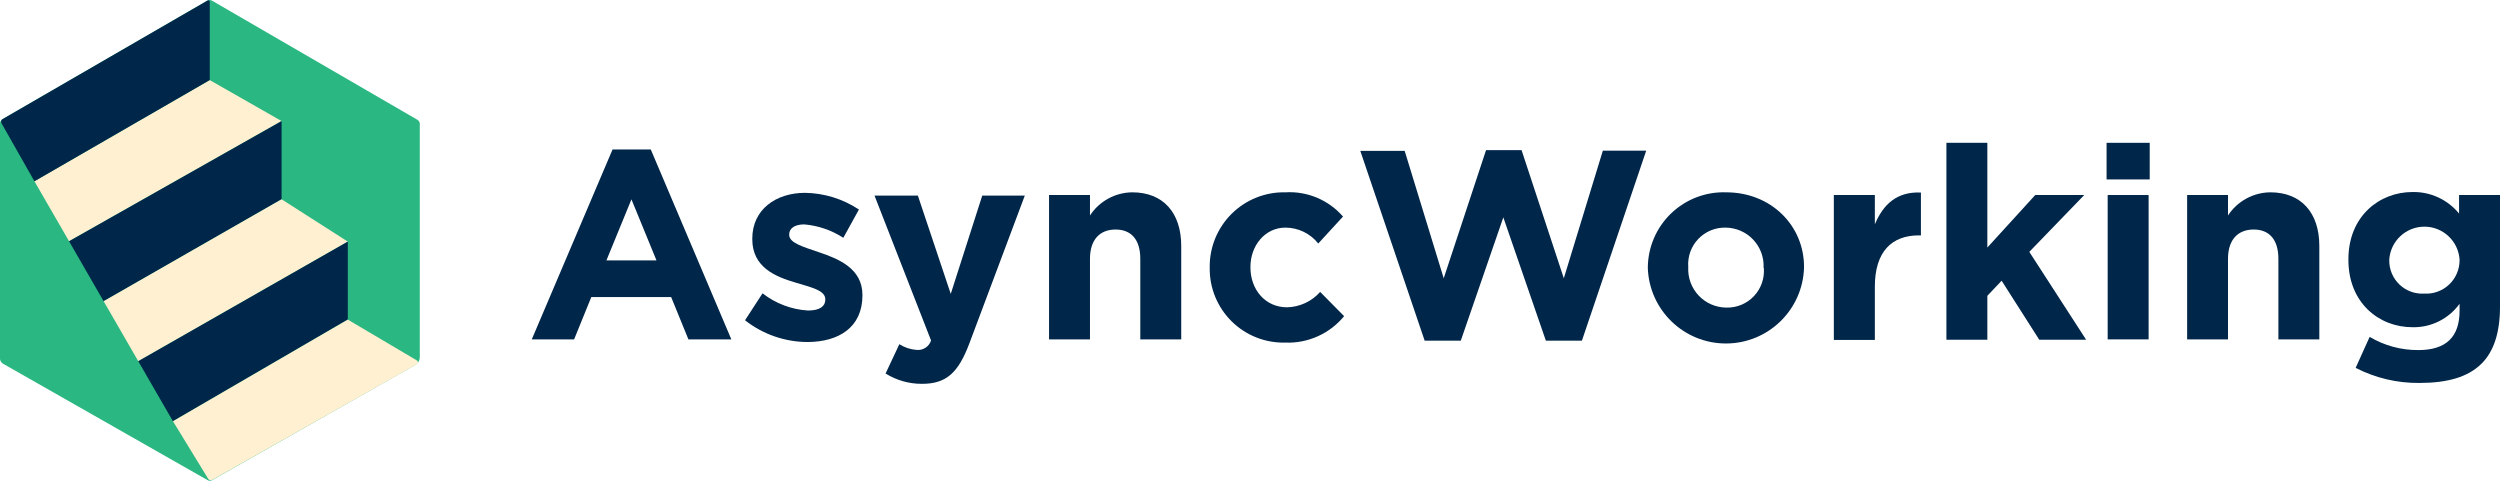
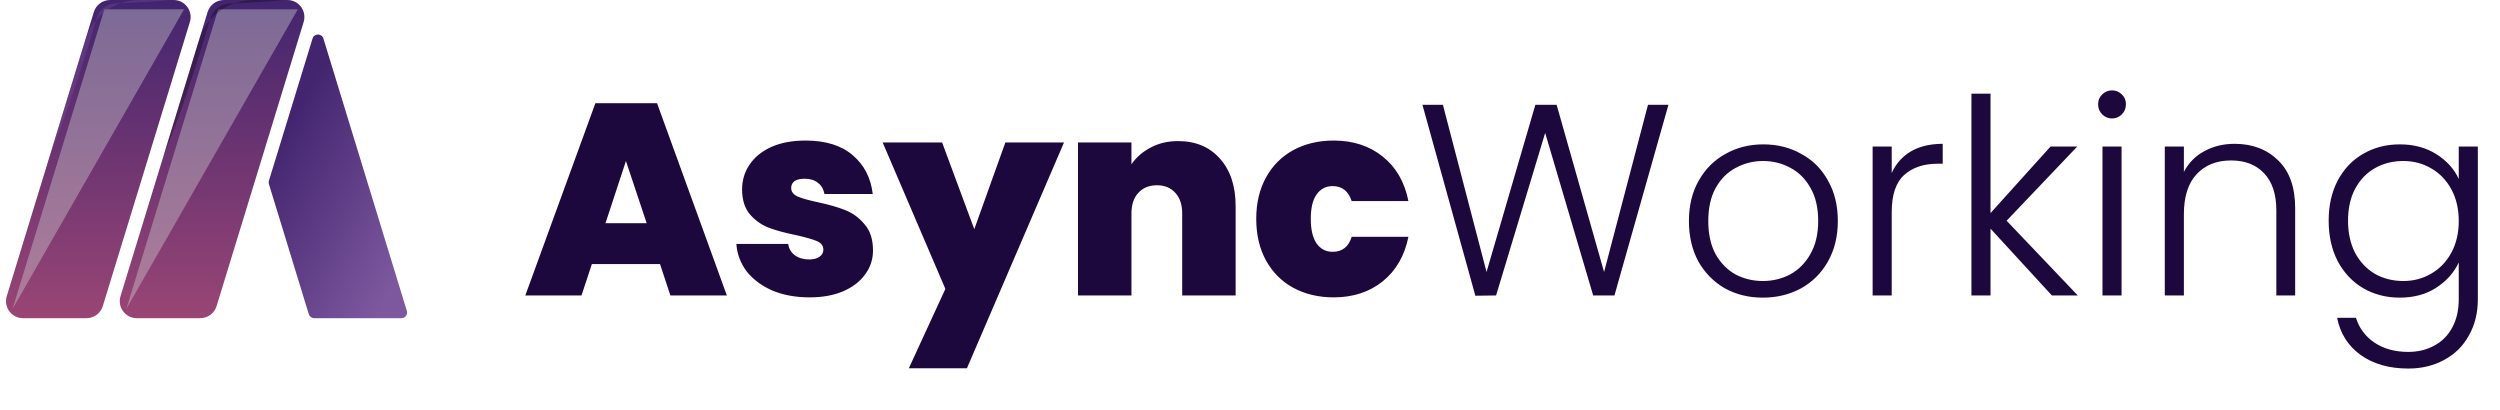
- <svg xmlns="http://www.w3.org/2000/svg" viewBox="0 0 341.36 65.63">
+ <svg xmlns="http://www.w3.org/2000/svg" width="220" height="36" fill="none" viewBox="0 0 220 36">
+   <path fill="url(#paint0_linear)" d="M15.275 0c1.008 0 1.73.975 1.434 1.94l-7.663 25c-.193.63-.775 1.06-1.434 1.06H2.029c-1.009 0-1.73-.975-1.434-1.94L4.48 13.385l.005-.014.004-.018L8.257 1.06C8.45.43 9.032 0 9.691 0h5.584z" />
+   <path fill="url(#paint1_linear)" d="M25.287 0c1.009 0 1.73.975 1.434 1.94l-7.662 25c-.194.63-.775 1.06-1.434 1.06H12.04c-1.008 0-1.73-.975-1.434-1.94l3.799-12.393L18.27 1.06C18.463.43 19.045 0 19.704 0h5.583z" />
+   <path fill="url(#paint2_linear)" d="M35.802 27.354c.098.32-.142.646-.478.646h-7.671c-.22 0-.414-.143-.479-.353l-1.44-4.693v-.004-.004L23.665 16.2c-.03-.095-.03-.197 0-.293l3.838-12.516c.144-.471.811-.471.956 0l7.342 23.962z" />
+   <path fill="#D3D3D3" d="M16.196.823L1.108 27.176 9.187.823h7.009zM26.208.823L11.12 27.176 19.2.823h7.008z" opacity=".4" />
+   <path fill="#7D589F" d="M14.917 0c-1.055.11-2.109.181-3.167.235-.528.029-1.055.057-1.582.074-.779.03-1.454.555-1.67 1.304l-.05.178-.503 1.676c-.164.556-.348 1.112-.52 1.668-.17.556-.35 1.112-.535 1.664-.183.551-.363 1.111-.56 1.659-.196.548-.38 1.104-.58 1.651-.396 1.095-.809 2.178-1.263 3.253L7.5 3.535C8.143 1.435 10.082 0 12.28 0h2.638z" opacity=".3" />
+   <path fill="#000" d="M25.068 0c-1.079.11-2.158.181-3.237.235-.539.032-1.078.057-1.618.074-.8.03-1.494.568-1.715 1.338l-.05.177-.511 1.713-.532 1.704c-.175.573-.36 1.137-.547 1.7-.188.565-.372 1.133-.572 1.697-.2.565-.384 1.129-.593 1.685-.4 1.124-.825 2.24-1.287 3.343L17.51 3.535C18.155 1.435 20.095 0 22.291 0h2.777z" opacity=".3" />
+   <path fill="#1D083D" d="M58.083 23.24h-6L51.171 26h-4.944l6.168-16.92h5.424L63.963 26h-4.968l-.912-2.76zm-1.176-3.6l-1.824-5.472-1.8 5.472h3.624zm14.325 6.528c-1.216 0-2.304-.2-3.264-.6-.944-.416-1.696-.976-2.256-1.68-.544-.72-.848-1.528-.912-2.424h4.56c.064.432.264.768.6 1.008.336.24.752.36 1.248.36.384 0 .688-.08.912-.24.224-.16.336-.368.336-.624 0-.336-.184-.584-.552-.744-.368-.16-.976-.336-1.824-.528-.96-.192-1.76-.408-2.4-.648-.64-.24-1.2-.632-1.68-1.176-.464-.544-.696-1.28-.696-2.208 0-.8.216-1.52.648-2.16.432-.656 1.064-1.176 1.896-1.56.848-.384 1.864-.576 3.048-.576 1.76 0 3.144.432 4.152 1.296 1.008.864 1.592 2 1.752 3.408h-4.248c-.08-.432-.272-.76-.576-.984-.288-.24-.68-.36-1.176-.36-.384 0-.68.072-.888.216-.192.144-.288.344-.288.6 0 .32.184.568.552.744.368.16.96.328 1.776.504.976.208 1.784.44 2.424.696.656.256 1.224.672 1.704 1.248.496.56.744 1.328.744 2.304 0 .784-.232 1.488-.696 2.112-.448.624-1.096 1.12-1.944 1.488-.832.352-1.816.528-2.952.528zm22.401-13.632l-8.544 19.872h-5.112l3.216-6.984-5.52-12.888h5.232l2.832 7.632 2.736-7.632h5.16zm10.039-.12c1.552 0 2.784.52 3.696 1.56.912 1.024 1.368 2.416 1.368 4.176V26h-4.704v-7.224c0-.768-.2-1.368-.6-1.8-.4-.448-.936-.672-1.608-.672-.704 0-1.256.224-1.656.672-.4.432-.6 1.032-.6 1.8V26h-4.704V12.536h4.703v1.92c.417-.608.977-1.096 1.681-1.464.704-.384 1.512-.576 2.424-.576zm6.877 6.84c0-1.392.288-2.608.864-3.648.576-1.04 1.376-1.84 2.4-2.4 1.04-.56 2.224-.84 3.552-.84 1.712 0 3.152.472 4.32 1.416 1.168.928 1.92 2.232 2.256 3.912h-4.992c-.288-.88-.848-1.32-1.68-1.32-.592 0-1.064.248-1.416.744-.336.48-.504 1.192-.504 2.136 0 .944.168 1.664.504 2.16.352.496.824.744 1.416.744.848 0 1.408-.44 1.68-1.32h4.992c-.336 1.664-1.088 2.968-2.256 3.912-1.168.944-2.608 1.416-4.32 1.416-1.328 0-2.512-.28-3.552-.84-1.024-.56-1.824-1.36-2.4-2.4-.576-1.04-.864-2.264-.864-3.672zm36.274-10.032L142.071 26h-1.872l-4.224-14.304L131.655 26l-1.824.024-4.656-16.8h1.8l3.84 14.712 4.296-14.712h1.872l4.176 14.712 3.864-14.712h1.8zm8.306 16.968c-1.232 0-2.344-.272-3.336-.816-.976-.56-1.752-1.344-2.328-2.352-.56-1.024-.84-2.216-.84-3.576 0-1.36.288-2.544.864-3.552.576-1.024 1.36-1.808 2.352-2.352.992-.56 2.104-.84 3.336-.84 1.232 0 2.344.28 3.336.84 1.008.544 1.792 1.328 2.352 2.352.576 1.008.864 2.192.864 3.552 0 1.344-.288 2.528-.864 3.552-.576 1.024-1.368 1.816-2.376 2.376-1.008.544-2.128.816-3.36.816zm0-1.464c.864 0 1.664-.192 2.4-.576.736-.4 1.328-.992 1.776-1.776.464-.8.696-1.776.696-2.928s-.224-2.12-.672-2.904c-.448-.8-1.04-1.392-1.776-1.776-.736-.4-1.536-.6-2.4-.6-.864 0-1.664.2-2.4.6-.736.384-1.328.976-1.776 1.776-.432.784-.648 1.752-.648 2.904s.216 2.128.648 2.928c.448.784 1.032 1.376 1.752 1.776.736.384 1.536.576 2.4.576zm11.342-9.504c.368-.816.928-1.448 1.68-1.896.768-.448 1.704-.672 2.808-.672v1.752h-.456c-1.216 0-2.192.328-2.928.984-.736.656-1.104 1.752-1.104 3.288V26h-1.68V12.896h1.68v2.328zM180.566 26l-5.4-5.88V26h-1.68V8.24h1.68v10.512l5.28-5.856h2.352l-6.216 6.528L182.846 26h-2.28zm5.292-15.576c-.336 0-.624-.12-.864-.36s-.36-.536-.36-.888.12-.64.36-.864c.24-.24.528-.36.864-.36.336 0 .624.12.864.36.24.224.36.512.36.864s-.12.648-.36.888-.528.36-.864.36zm.84 2.472V26h-1.68V12.896h1.68zm9.948-.24c1.568 0 2.848.488 3.84 1.464.992.96 1.488 2.36 1.488 4.2V26h-1.656v-7.488c0-1.424-.36-2.512-1.08-3.264-.704-.752-1.672-1.128-2.904-1.128-1.264 0-2.272.4-3.024 1.2-.752.8-1.128 1.976-1.128 3.528V26h-1.68V12.896h1.68v2.232c.416-.8 1.016-1.408 1.8-1.824.784-.432 1.672-.648 2.664-.648zm14.54.048c1.232 0 2.304.288 3.216.864.912.576 1.568 1.304 1.968 2.184v-2.856h1.68v13.44c0 1.2-.264 2.264-.792 3.192-.512.928-1.232 1.64-2.16 2.136-.928.512-1.984.768-3.168.768-1.68 0-3.08-.4-4.2-1.2-1.104-.8-1.792-1.888-2.064-3.264h1.656c.288.912.832 1.64 1.632 2.184.816.544 1.808.816 2.976.816.848 0 1.608-.184 2.28-.552.672-.352 1.2-.88 1.584-1.584.384-.704.576-1.536.576-2.496v-3.24c-.416.896-1.08 1.64-1.992 2.232-.896.576-1.96.864-3.192.864-1.2 0-2.28-.28-3.24-.84-.944-.56-1.688-1.352-2.232-2.376-.528-1.024-.792-2.208-.792-3.552 0-1.344.264-2.52.792-3.528.544-1.024 1.288-1.808 2.232-2.352.96-.56 2.04-.84 3.24-.84zm5.184 6.744c0-1.056-.216-1.984-.648-2.784-.432-.8-1.024-1.416-1.776-1.848-.736-.432-1.552-.648-2.448-.648-.928 0-1.76.208-2.496.624-.736.416-1.32 1.024-1.752 1.824-.416.784-.624 1.72-.624 2.808 0 1.072.208 2.016.624 2.832.432.8 1.016 1.416 1.752 1.848.736.416 1.568.624 2.496.624.896 0 1.712-.216 2.448-.648.752-.432 1.344-1.048 1.776-1.848.432-.8.648-1.728.648-2.784z" />
  <defs>
-     <style>.cls-1{fill:#2ab782;}.cls-2{fill:#fff0d1;}.cls-3{fill:#002649;}</style>
+     <linearGradient id="paint0_linear" x1="8.652" x2="8.652" y1=".308" y2="28.364" gradientUnits="userSpaceOnUse">
+       <stop stop-color="#43256F" />
+       <stop offset=".983" stop-color="#994574" />
+     </linearGradient>
+     <linearGradient id="paint1_linear" x1="18.664" x2="18.664" y1=".308" y2="28.364" gradientUnits="userSpaceOnUse">
+       <stop stop-color="#43256F" />
+       <stop offset=".983" stop-color="#994574" />
+     </linearGradient>
+     <linearGradient id="paint2_linear" x1="32.744" x2="19.615" y1="28.34" y2="20.624" gradientUnits="userSpaceOnUse">
+       <stop stop-color="#7D589F" />
+       <stop offset="1" stop-color="#43256F" />
+     </linearGradient>
  </defs>
-   <g id="图层_2" data-name="图层 2">
-     <g id="图层_1-2" data-name="图层 1">
-       <path class="cls-1" d="M28.31,65.54.41,49.66A.84.84,0,0,1,0,49V16.84a.65.65,0,0,1,.33-.56L28.31.09a.61.61,0,0,1,.64,0L57,16.36a.65.65,0,0,1,.32.56V48.75a1.24,1.24,0,0,1-.63,1.08L29,65.54A.61.61,0,0,1,28.31,65.54Z" />
-       <polygon class="cls-2" points="9.43 32.94 4.7 24.75 28.63 10.93 38.45 16.53 9.43 32.94" />
-       <polygon class="cls-3" points="14.15 41.13 9.43 32.94 38.45 16.53 38.45 27.21 14.15 41.13" />
-       <polygon class="cls-2" points="18.88 49.32 14.15 41.13 38.45 27.21 47.49 32.99 18.88 49.32" />
-       <polygon class="cls-3" points="23.61 57.51 18.88 49.32 47.49 32.99 47.49 43.63 23.61 57.51" />
-       <path class="cls-3" d="M4.7,24.75.2,16.82a.41.41,0,0,1,.16-.56l28-16.2a.19.19,0,0,1,.28.17v10.7Z" />
-       <path class="cls-2" d="M28.42,65.37l-4.8-7.85a0,0,0,0,1,0,0L47.49,43.64h0l9.44,5.58a.29.29,0,0,1,0,.5L29,65.52A.42.42,0,0,1,28.42,65.37Z" />
-       <path class="cls-3" d="M83.64,20.41h5.22l11,25.93H94l-2.36-5.78H80.74l-2.35,5.78H72.61Zm6,15.15-3.42-8.34-3.42,8.34Z" />
-       <path class="cls-3" d="M101.73,43.73l2.39-3.68a11.17,11.17,0,0,0,6.21,2.35c1.62,0,2.36-.59,2.36-1.47v-.07c0-1.22-1.92-1.62-4.08-2.28-2.76-.81-5.89-2.1-5.89-5.92v-.07c0-4,3.24-6.26,7.21-6.26a13.66,13.66,0,0,1,7.35,2.28l-2.13,3.86a11.66,11.66,0,0,0-5.33-1.83c-1.36,0-2.06.58-2.06,1.36v.07c0,1.1,1.88,1.62,4,2.35,2.76.92,6,2.25,6,5.85v.07c0,4.38-3.27,6.36-7.53,6.36A13.85,13.85,0,0,1,101.73,43.73Z" />
-       <path class="cls-3" d="M120.92,51l1.88-4a5.07,5.07,0,0,0,2.39.78,1.86,1.86,0,0,0,1.94-1.29l-7.72-19.78h5.92l4.49,13.42,4.3-13.42h5.81l-7.57,20.18c-1.51,4-3.13,5.52-6.47,5.52A9.3,9.3,0,0,1,120.92,51Z" />
-       <path class="cls-3" d="M143.24,26.63h5.59v2.79a7,7,0,0,1,5.77-3.16c4.23,0,6.69,2.79,6.69,7.32V46.34H155.7v-11c0-2.64-1.25-4-3.38-4s-3.49,1.37-3.49,4v11h-5.59Z" />
-       <path class="cls-3" d="M165.18,36.59v-.07a10.12,10.12,0,0,1,10.34-10.26,9.66,9.66,0,0,1,7.86,3.31L180,33.25a5.73,5.73,0,0,0-4.48-2.17c-2.8,0-4.78,2.46-4.78,5.36v.08c0,3,2,5.44,5,5.44a6.24,6.24,0,0,0,4.52-2.1l3.27,3.31a9.9,9.9,0,0,1-8.05,3.61A10.07,10.07,0,0,1,165.18,36.59Z" />
-       <path class="cls-3" d="M185.74,20.6h6.06L197.13,38l5.78-17.5h4.85L213.53,38l5.33-17.43h5.92L216,46.52h-4.92l-5.81-16.84-5.81,16.84h-4.93Z" />
-       <path class="cls-3" d="M225,36.59v-.07a10.35,10.35,0,0,1,10.7-10.26c6.11,0,10.63,4.52,10.63,10.18v.08a10.67,10.67,0,0,1-21.33.07Zm15.81,0v-.07a5.23,5.23,0,0,0-5.18-5.44,5,5,0,0,0-5.11,5.36v.08A5.24,5.24,0,0,0,235.73,42,5,5,0,0,0,240.84,36.59Z" />
-       <path class="cls-3" d="M250.4,26.63H256v4c1.14-2.72,3-4.49,6.29-4.34v5.85H262c-3.71,0-6,2.24-6,7v7.28H250.4Z" />
-       <path class="cls-3" d="M265.77,19.5h5.59V33.8l6.54-7.17h6.69l-7.5,7.76,7.76,12h-6.4l-5.14-8.06-1.95,2.06v6h-5.59Z" />
-       <path class="cls-3" d="M287.64,19.5h5.89v5h-5.89Zm.15,7.13h5.59V46.34h-5.59Z" />
-       <path class="cls-3" d="M298.64,26.63h5.58v2.79A7,7,0,0,1,310,26.26c4.22,0,6.69,2.79,6.69,7.32V46.34H311.1v-11c0-2.64-1.25-4-3.38-4s-3.5,1.37-3.5,4v11h-5.58Z" />
-       <path class="cls-3" d="M321.65,50.23,323.56,46a12.85,12.85,0,0,0,6.66,1.8c3.82,0,5.62-1.83,5.62-5.37v-.95a7.72,7.72,0,0,1-6.43,3.2c-4.6,0-8.75-3.35-8.75-9.19v-.08c0-5.88,4.22-9.19,8.75-9.19a8,8,0,0,1,6.36,2.94V26.63h5.59V41.89c0,3.53-.85,6.1-2.51,7.75-1.83,1.84-4.66,2.65-8.49,2.65A18.6,18.6,0,0,1,321.65,50.23Zm14.19-14.7v-.08a4.81,4.81,0,0,0-9.6,0v.08A4.5,4.5,0,0,0,331,40.09,4.56,4.56,0,0,0,335.84,35.53Z" />
-     </g>
-   </g>
</svg>
